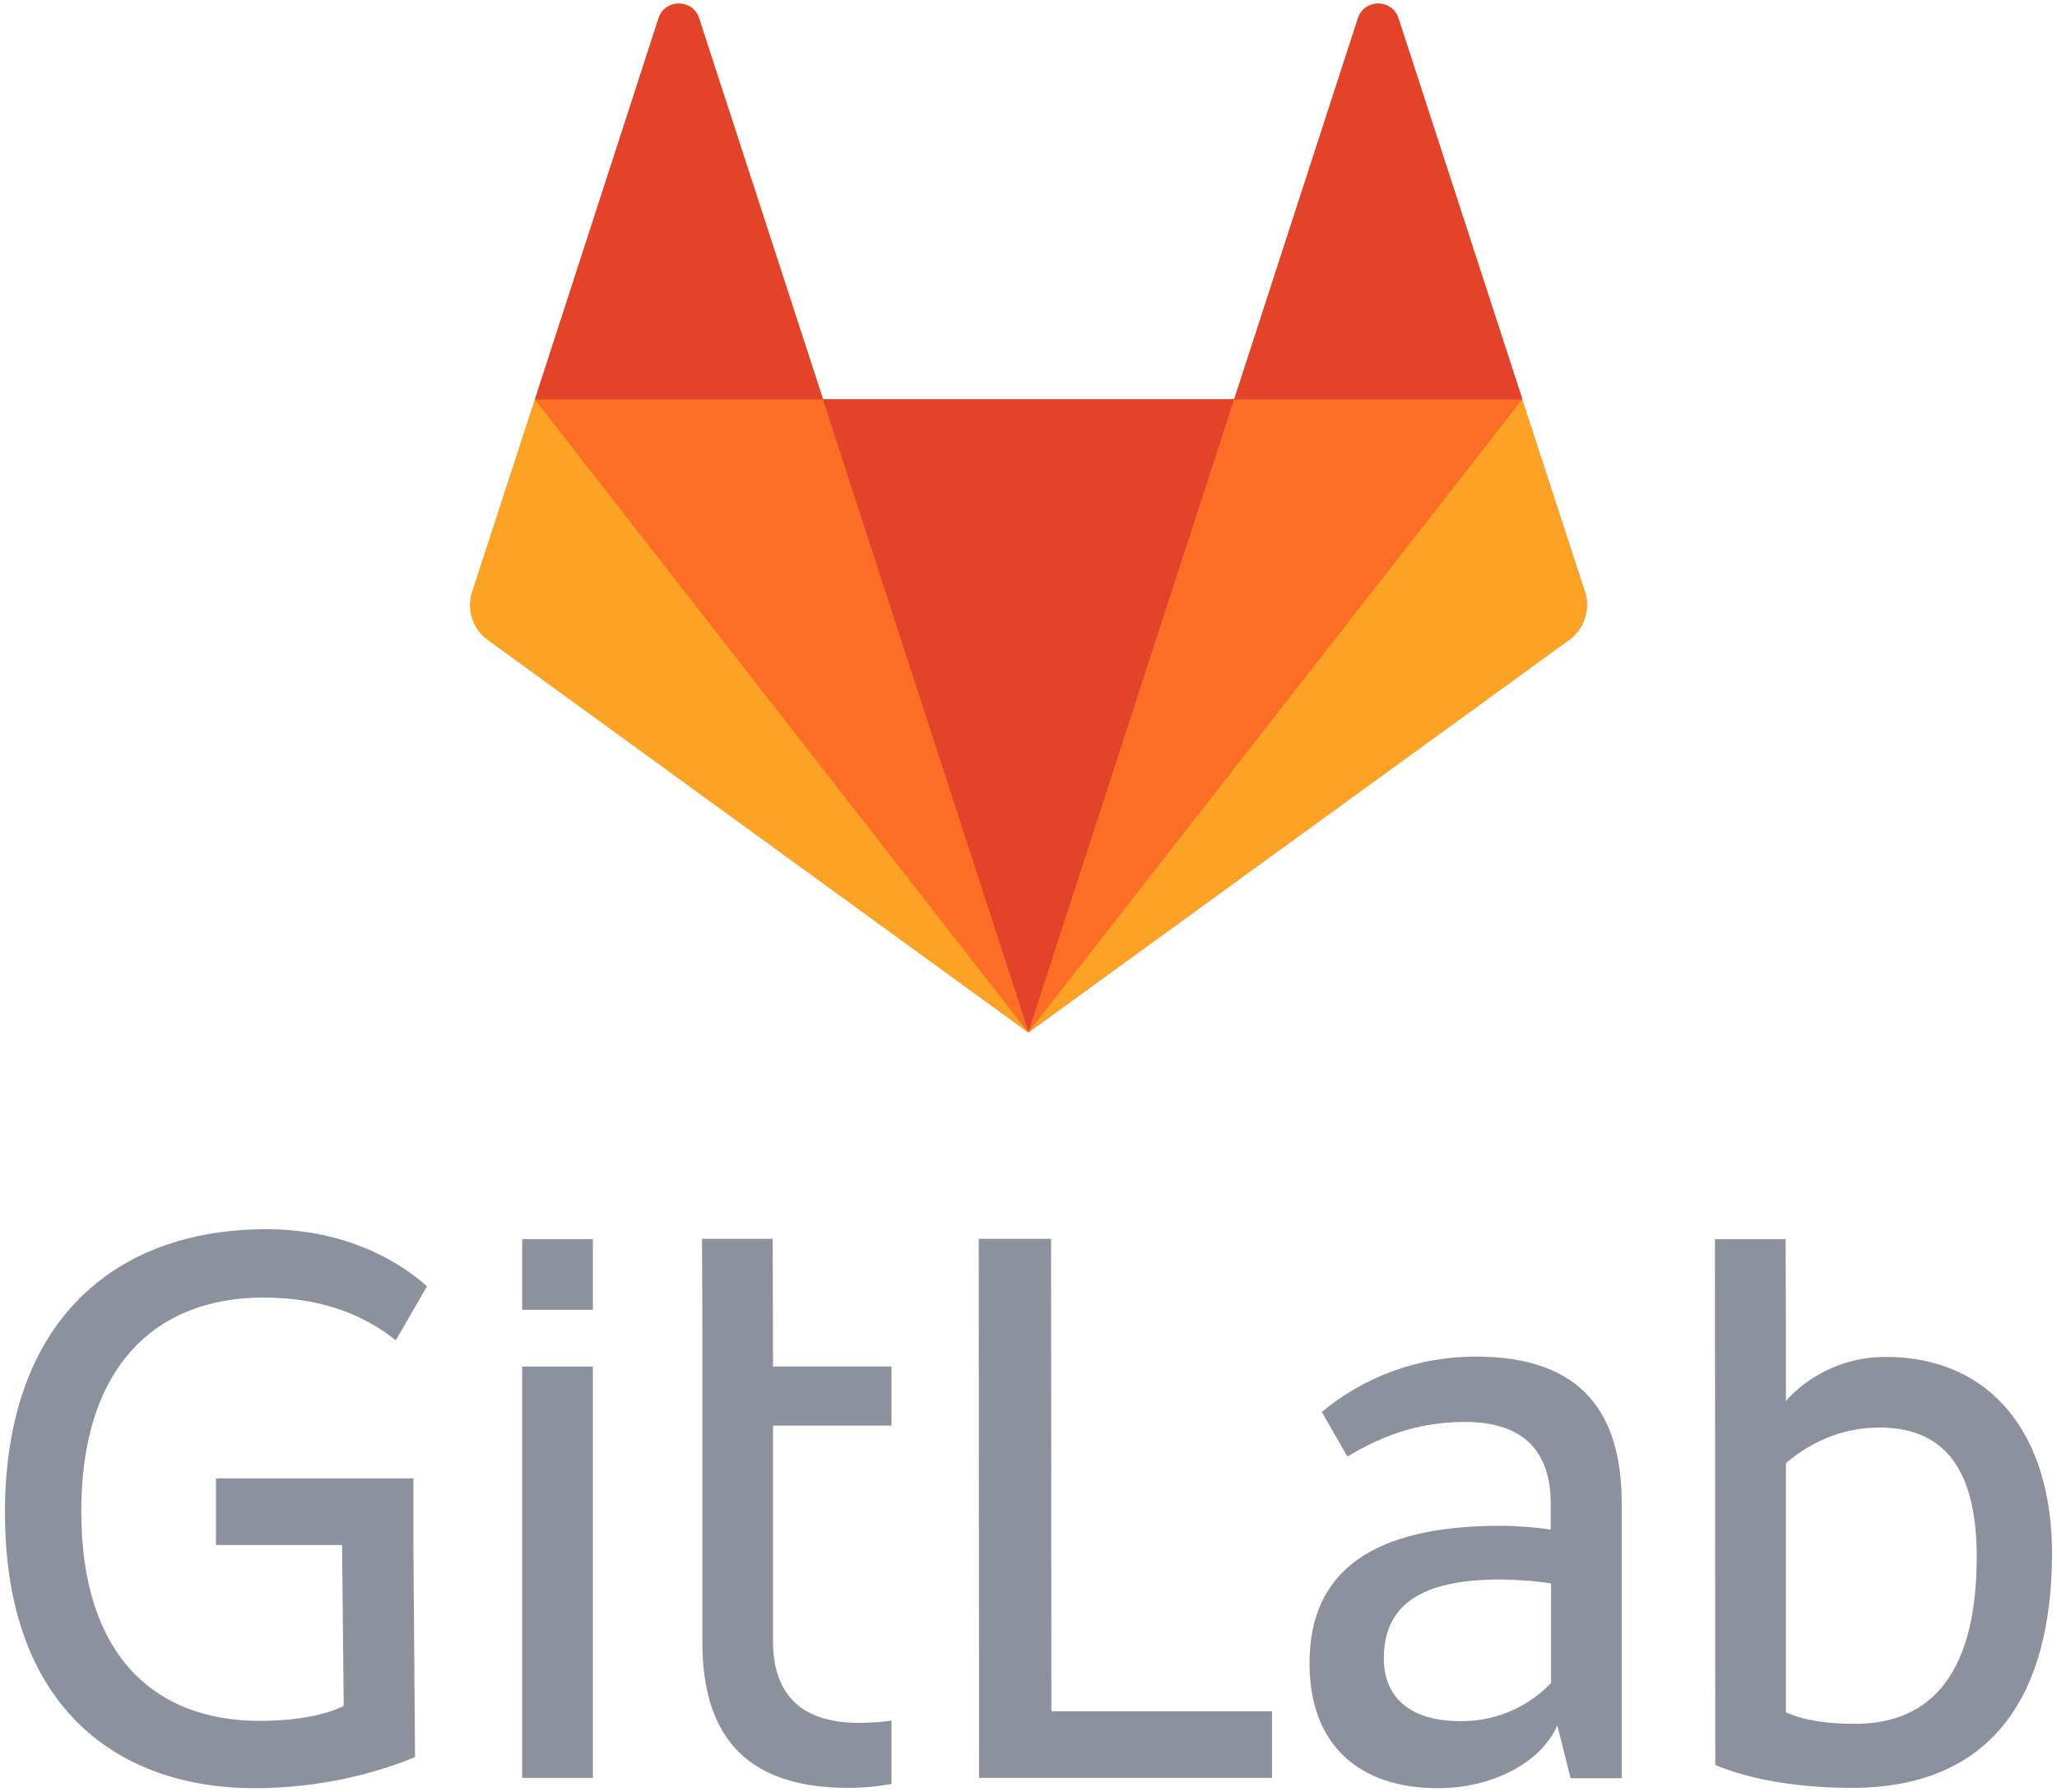
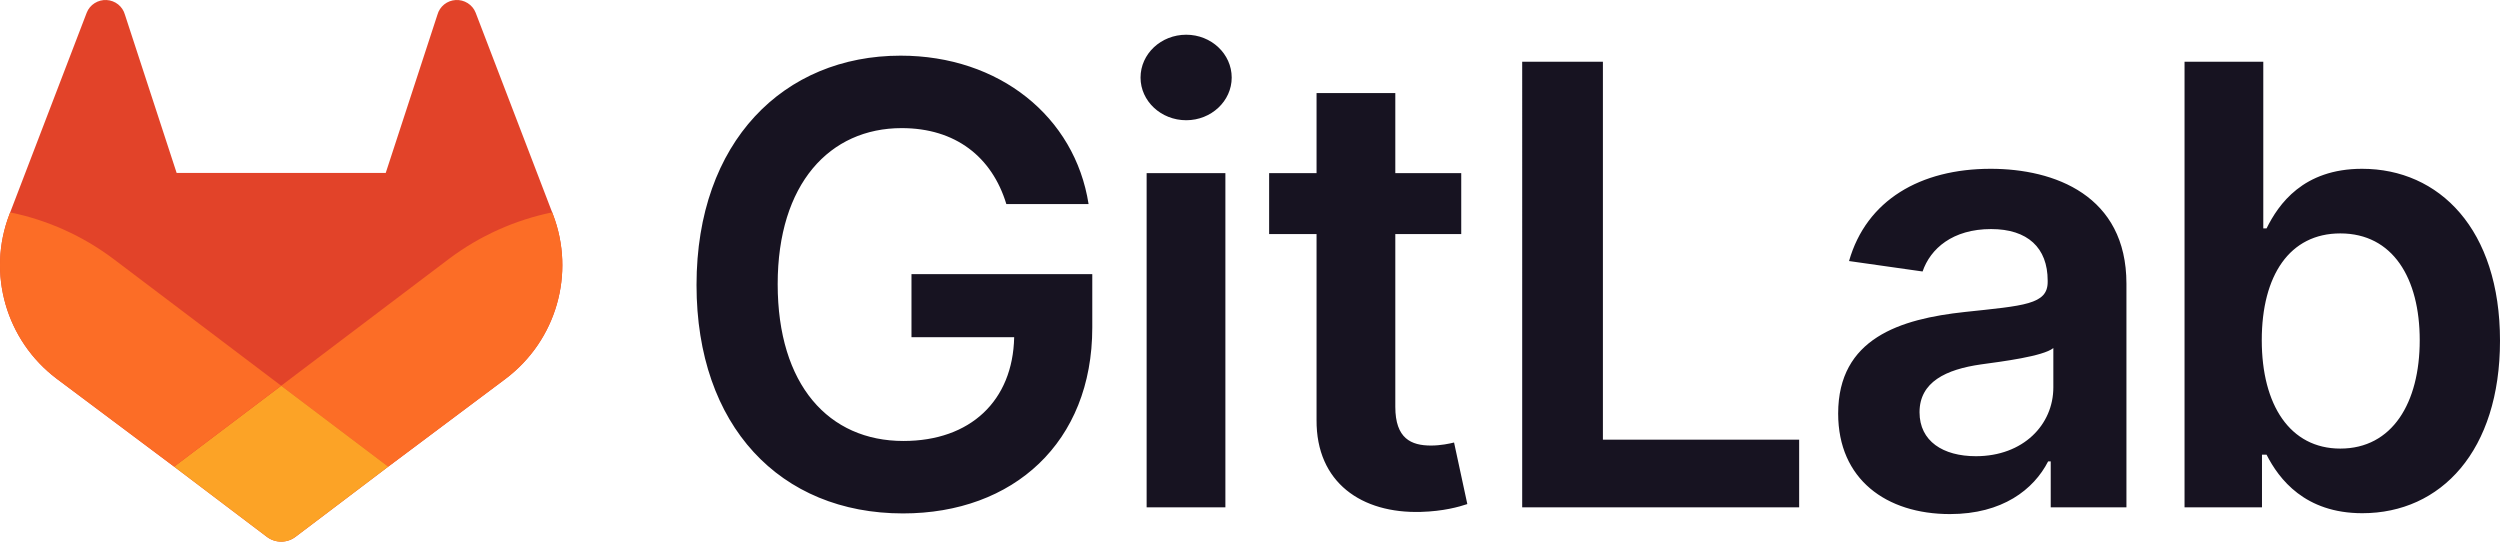
- <svg xmlns="http://www.w3.org/2000/svg" viewBox="0 0 620 540" enable-background="new 0 0 620 540">
-   <g fill="#8c929d">
-     <path d="m316.8 373.4h-21.8l.1 162.5h88.3v-20.1h-66.5l-.1-142.4" />
-     <path d="m467.4 507.4c-5.5 5.7-14.6 11.4-27 11.4-16.6 0-23.3-8.2-23.3-18.9 0-16.1 11.2-23.8 35-23.8 4.5 0 11.7.5 15.4 1.2v30.1h-.1m-22.6-98.5c-17.6 0-33.8 6.2-46.4 16.7l7.7 13.4c8.9-5.2 19.8-10.4 35.5-10.4 17.9 0 25.8 9.2 25.8 24.6v7.9c-3.5-.7-10.7-1.2-15.1-1.2-38.2 0-57.6 13.4-57.6 41.4 0 25.1 15.4 37.7 38.7 37.7 15.7 0 30.8-7.2 36-18.9l4 15.9h15.4v-83.2c-.1-26.3-11.5-43.9-44-43.9" />
-     <path d="m559.1 519.6c-8.2 0-15.4-1-20.8-3.5v-67.3-7.8c7.4-6.2 16.6-10.7 28.3-10.7 21.1 0 29.2 14.9 29.2 39 0 34.2-13.1 50.3-36.7 50.3m9.2-110.6c-19.5 0-30 13.3-30 13.3v-21l-.1-27.8h-9.8-11.5l.1 158.5c10.7 4.5 25.3 6.9 41.2 6.9 40.7 0 60.3-26 60.3-70.9-.1-35.5-18.2-59-50.2-59" />
-     <path d="m79.4 391.1c19.3 0 31.8 6.4 39.9 12.9l9.4-16.3c-12.7-11.2-29.9-17.2-48.3-17.2-46.4 0-78.9 28.3-78.9 85.4 0 59.8 35.1 83.1 75.2 83.1 20.1 0 37.2-4.7 48.4-9.4l-.5-63.9v-7.5-12.6h-59.5v20.1h38l.5 48.5c-5 2.5-13.6 4.5-25.3 4.5-32.2 0-53.8-20.3-53.8-63-.1-43.5 22.2-64.6 54.9-64.6" />
-     <path d="m232.9 373.4h-21.3l.1 27.3v11.2 6.5 11.4 65 .2c0 26.3 11.4 43.9 43.9 43.9 4.5 0 8.9-.4 13.1-1.2v-19.1c-3.1.5-6.4.7-9.9.7-17.9 0-25.8-9.2-25.8-24.6v-65h35.7v-17.8h-35.7l-.1-38.5" />
-     <path d="m157.4 535.9h21.3v-124h-21.3v124" />
-     <path d="m157.4 394.8h21.3v-21.3h-21.3v21.3" />
-   </g>
-   <path d="m477.7 178.4l-18.9-58-37.3-114.9c-1.9-5.9-10.3-5.9-12.2 0l-37.3 114.8h-124l-37.3-114.8c-1.9-5.9-10.3-5.9-12.2 0l-37.2 114.9-18.9 58c-1.7 5.3.1 11.1 4.6 14.4l163 118.4 163-118.4c4.5-3.4 6.4-9.2 4.7-14.4" fill="#fc6d26" />
-   <path d="m310 311.1l62-190.7h-124l62 190.7" fill="#e24329" />
-   <path d="M310,311.1l-62-190.7h-86.8L310,311.1" fill="#fc6d26" />
-   <path d="m161.2 120.4l-18.9 58c-1.7 5.3.1 11.1 4.6 14.4l163 118.4-148.7-190.8" fill="#fca326" />
-   <path d="M161.2,120.4h86.9L210.7,5.5c-1.9-5.9-10.3-5.9-12.2,0L161.2,120.4" fill="#e24329" />
-   <path d="M310,311.1l62-190.7h86.9L310,311.1" fill="#fc6d26" />
-   <path d="M458.8,120.4l18.9,58c1.7,5.3-0.1,11.1-4.6,14.4L310,311.1L458.8,120.4" fill="#fca326" />
-   <path d="M458.9,120.4H372L409.3,5.5c1.9-5.9,10.3-5.9,12.2,0L458.9,120.4" fill="#e24329" />
+ <svg xmlns="http://www.w3.org/2000/svg" id="LOGO" width="692.348" height="150" version="1.1">
+   <defs id="defs1">
+     <style id="style1">.cls-2{fill:#fc6d26}</style>
+   </defs>
+   <path id="path1" d="M278.695 56.507h22.775c-3.795-24.22-24.763-41.092-52.058-41.092-32.295 0-56.517 23.74-56.517 63.506 0 39.044 23.137 63.266 57.18 63.266 30.548 0 52.42-19.643 52.42-51.457V75.91h-50.07v17.473h28.44c-.362 17.593-12.112 28.74-30.67 28.74-20.666 0-34.825-15.485-34.825-43.442 0-27.776 14.4-43.2 34.344-43.2 14.882 0 25.004 7.952 28.98 21.027zm38.853 83.992h21.81V47.951h-21.81zm10.966-107.203c6.93 0 12.592-5.303 12.592-11.81 0-6.567-5.663-11.87-12.592-11.87-6.99 0-12.653 5.303-12.653 11.87 0 6.507 5.664 11.81 12.653 11.81zm76.159 14.655h-18.257V25.78h-21.81v22.173H351.47v16.871h13.135v51.456c-.12 17.413 12.533 25.968 28.92 25.486 6.207-.18 10.486-1.385 12.835-2.169l-3.674-17.05c-1.206.3-3.676.842-6.388.842-5.482 0-9.882-1.928-9.882-10.725v-47.84h18.258v-16.87zm16.88 92.548h76.703v-18.738h-54.348V17.101h-22.354zm118.476 1.868c14.52 0 23.197-6.808 27.173-14.58h.723v12.712h20.969V78.56c0-24.462-19.944-31.813-37.598-31.813-19.462 0-34.405 8.677-39.225 25.547l20.366 2.892c2.169-6.326 8.314-11.749 18.979-11.749 10.123 0 15.666 5.182 15.666 14.28v.361c0 6.267-6.568 6.568-22.896 8.315-17.956 1.928-35.127 7.29-35.127 28.138 0 18.197 13.316 27.837 30.97 27.837zm7.17-16.027c-9.098 0-15.605-4.158-15.605-12.17 0-8.376 7.29-11.87 17.052-13.257 5.724-.783 17.172-2.23 20.004-4.519V107.3c0 10.303-8.316 19.04-21.45 19.04zm57.784 14.16h21.449v-14.58h1.265c3.435 6.747 10.605 16.207 26.512 16.207 21.81 0 38.139-17.292 38.139-47.78 0-30.85-16.81-47.6-38.2-47.6-16.328 0-23.137 9.821-26.451 16.51h-.903V17.103h-21.81V140.5Zm21.389-46.275c0-17.955 7.712-29.584 21.75-29.584 14.52 0 21.994 12.352 21.994 29.584 0 17.353-7.592 30.006-21.994 30.006-13.918 0-21.75-12.05-21.75-30.006z" style="fill:#171321" />
+   <path id="path2" d="m153.134 59.371-.214-.558-21.2-55.309a5.477 5.477 0 0 0-2.176-2.627 5.64 5.64 0 0 0-6.531.348 5.569 5.569 0 0 0-1.875 2.854l-14.313 43.806h-57.91L34.602 4.08a5.569 5.569 0 0 0-1.875-2.854 5.64 5.64 0 0 0-6.531-.348 5.477 5.477 0 0 0-2.177 2.627l-21.2 55.313-.213.554c-6.281 16.386-.93 34.908 13.06 45.488.025.017.048.036.075.056l.187.141 32.29 24.174 15.972 12.09 9.72 7.35a6.56 6.56 0 0 0 7.92 0l9.72-7.35 15.967-12.09 32.482-24.315.085-.066c13.979-10.58 19.328-29.096 13.05-45.478z" style="fill:#e24329" />
+   <path id="path3" d="m153.134 59.371-.214-.558a71.592 71.592 0 0 0-28.5 12.816l-46.55 35.197a66468.675 66468.675 0 0 0 29.647 22.404l32.482-24.315.085-.066c13.979-10.58 19.328-29.096 13.05-45.478z" class="cls-2" />
+   <path id="path4" d="m48.219 129.23 15.97 12.09 9.72 7.35a6.56 6.56 0 0 0 7.92 0l9.72-7.35 15.968-12.09S93.72 118.811 77.87 106.826a82406.19 82406.19 0 0 1-29.651 22.404z" style="fill:#fca326" />
+   <path id="path5" d="M31.314 71.63A71.532 71.532 0 0 0 2.82 58.816l-.214.554c-6.281 16.386-.93 34.908 13.06 45.488.025.017.048.036.075.056l.187.141 32.29 24.174s13.798-10.419 29.652-22.404C56.523 90.687 31.45 71.728 31.315 71.63z" class="cls-2" />
</svg>
